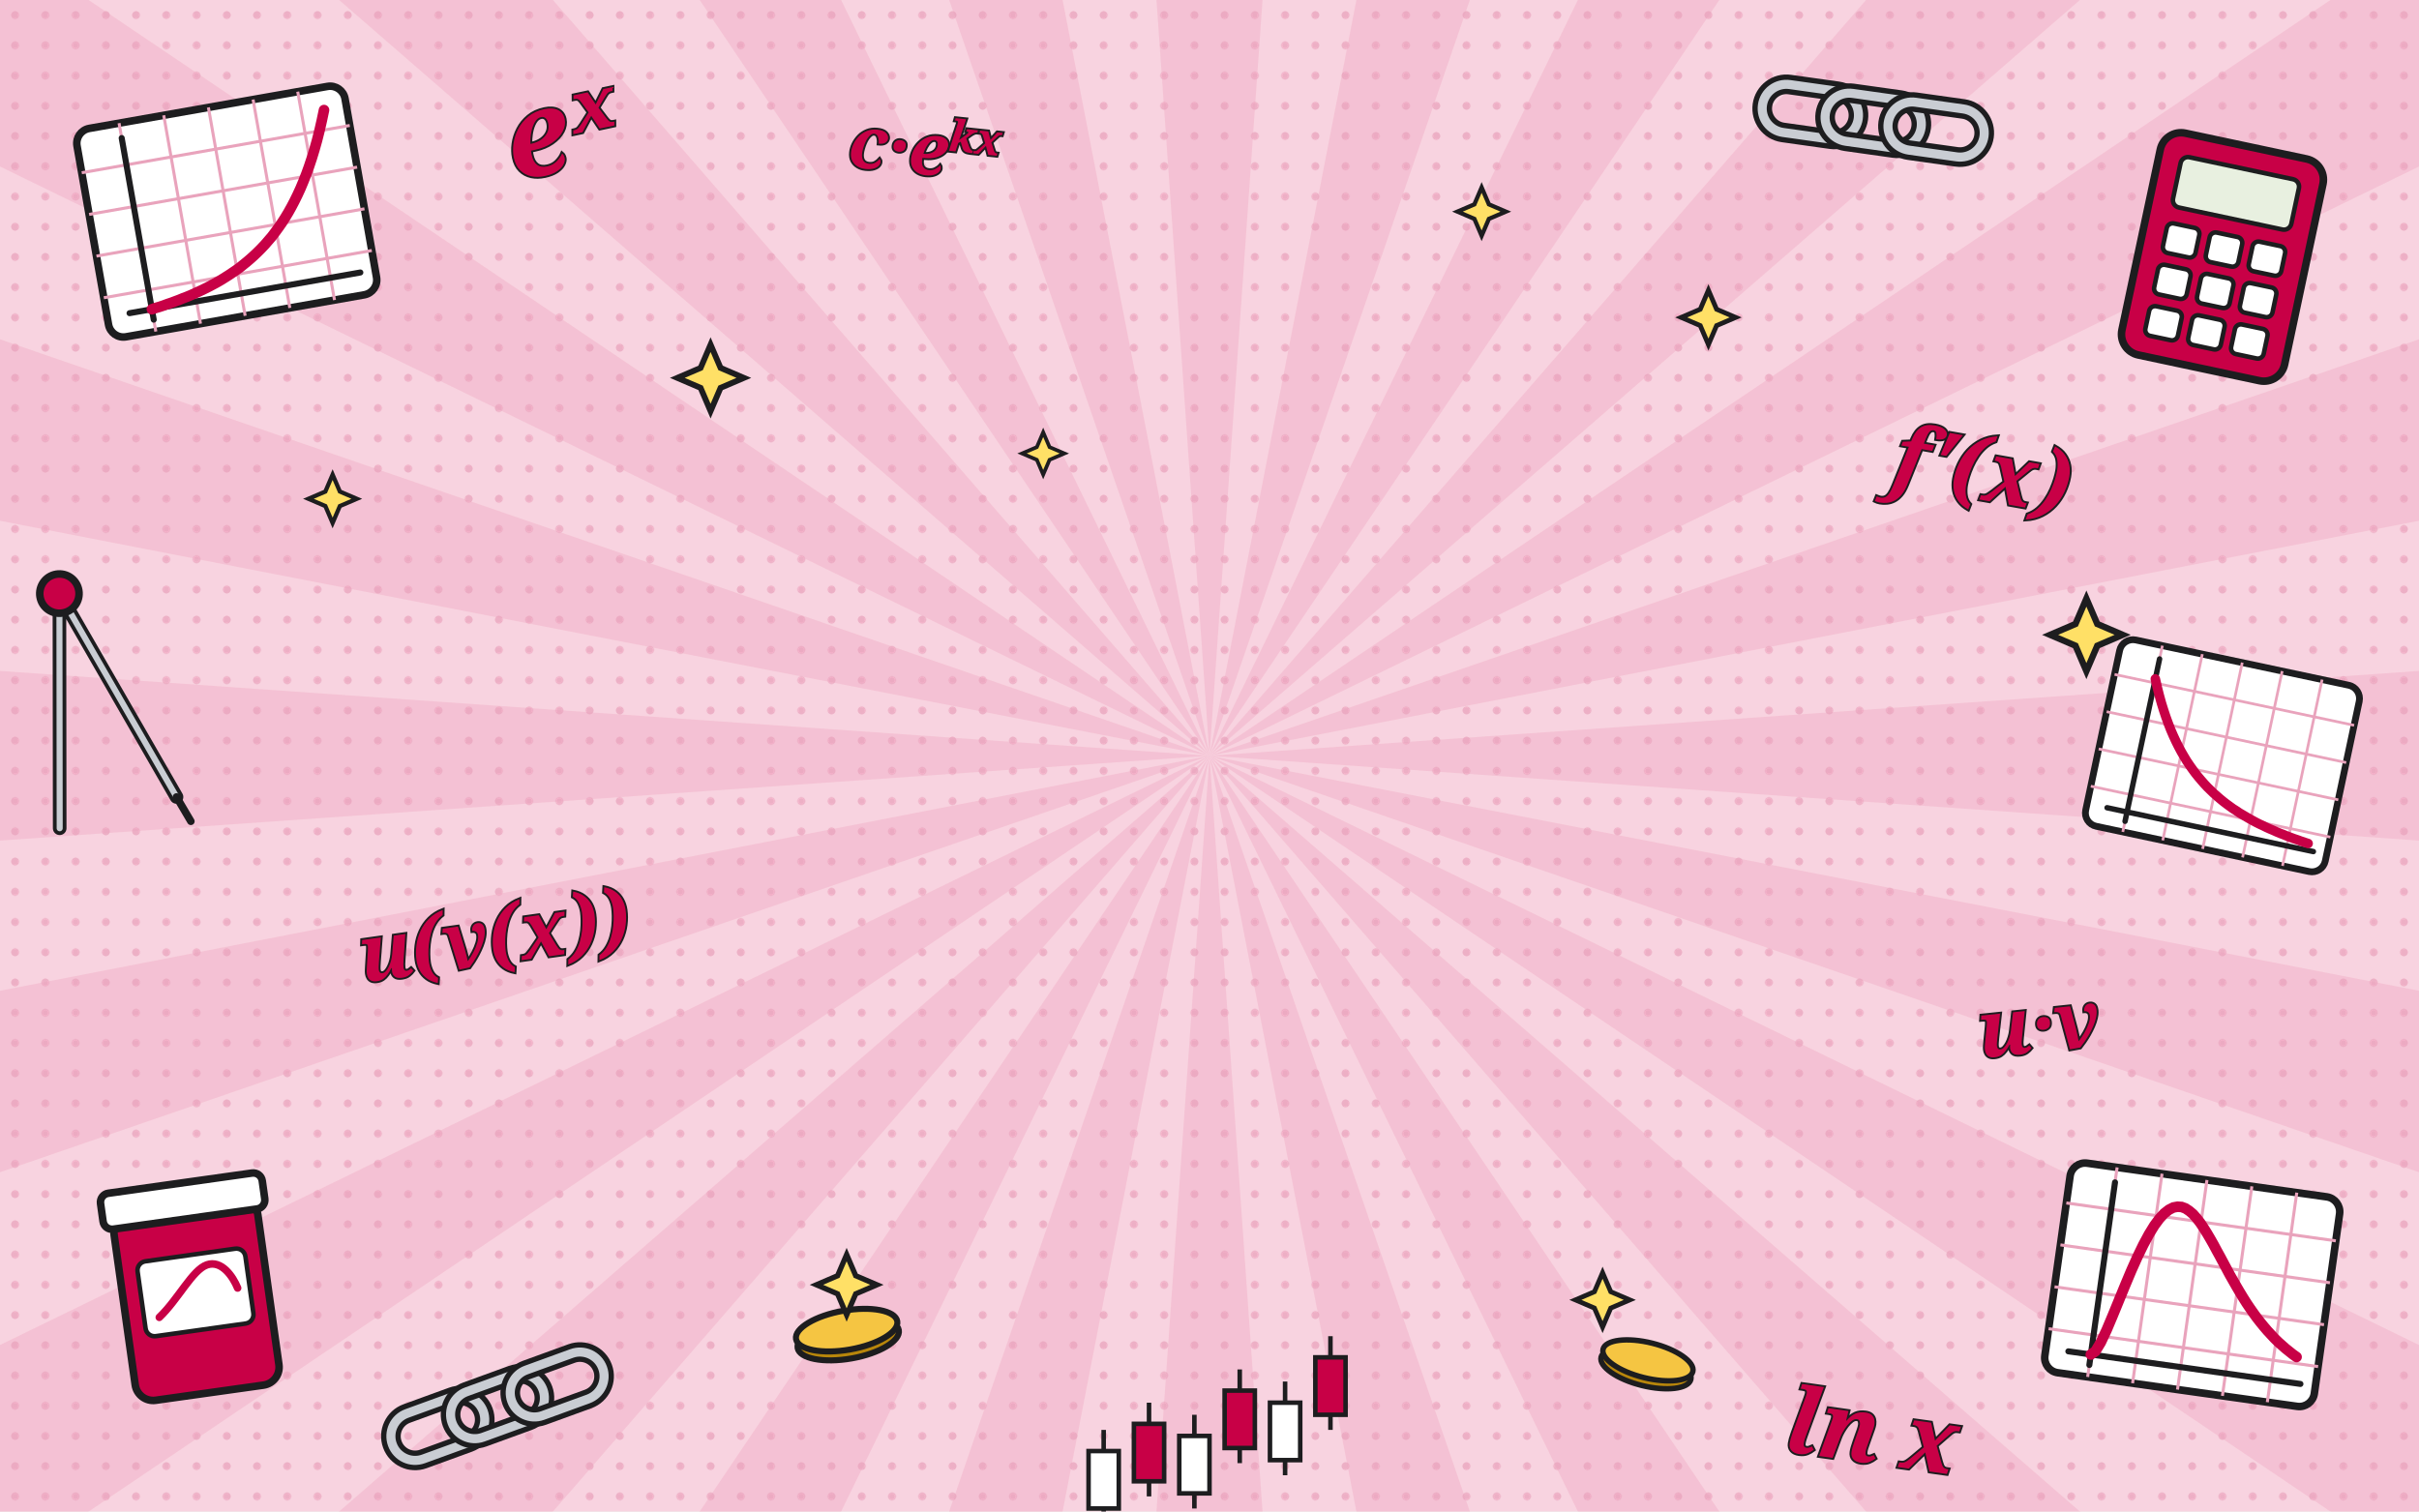
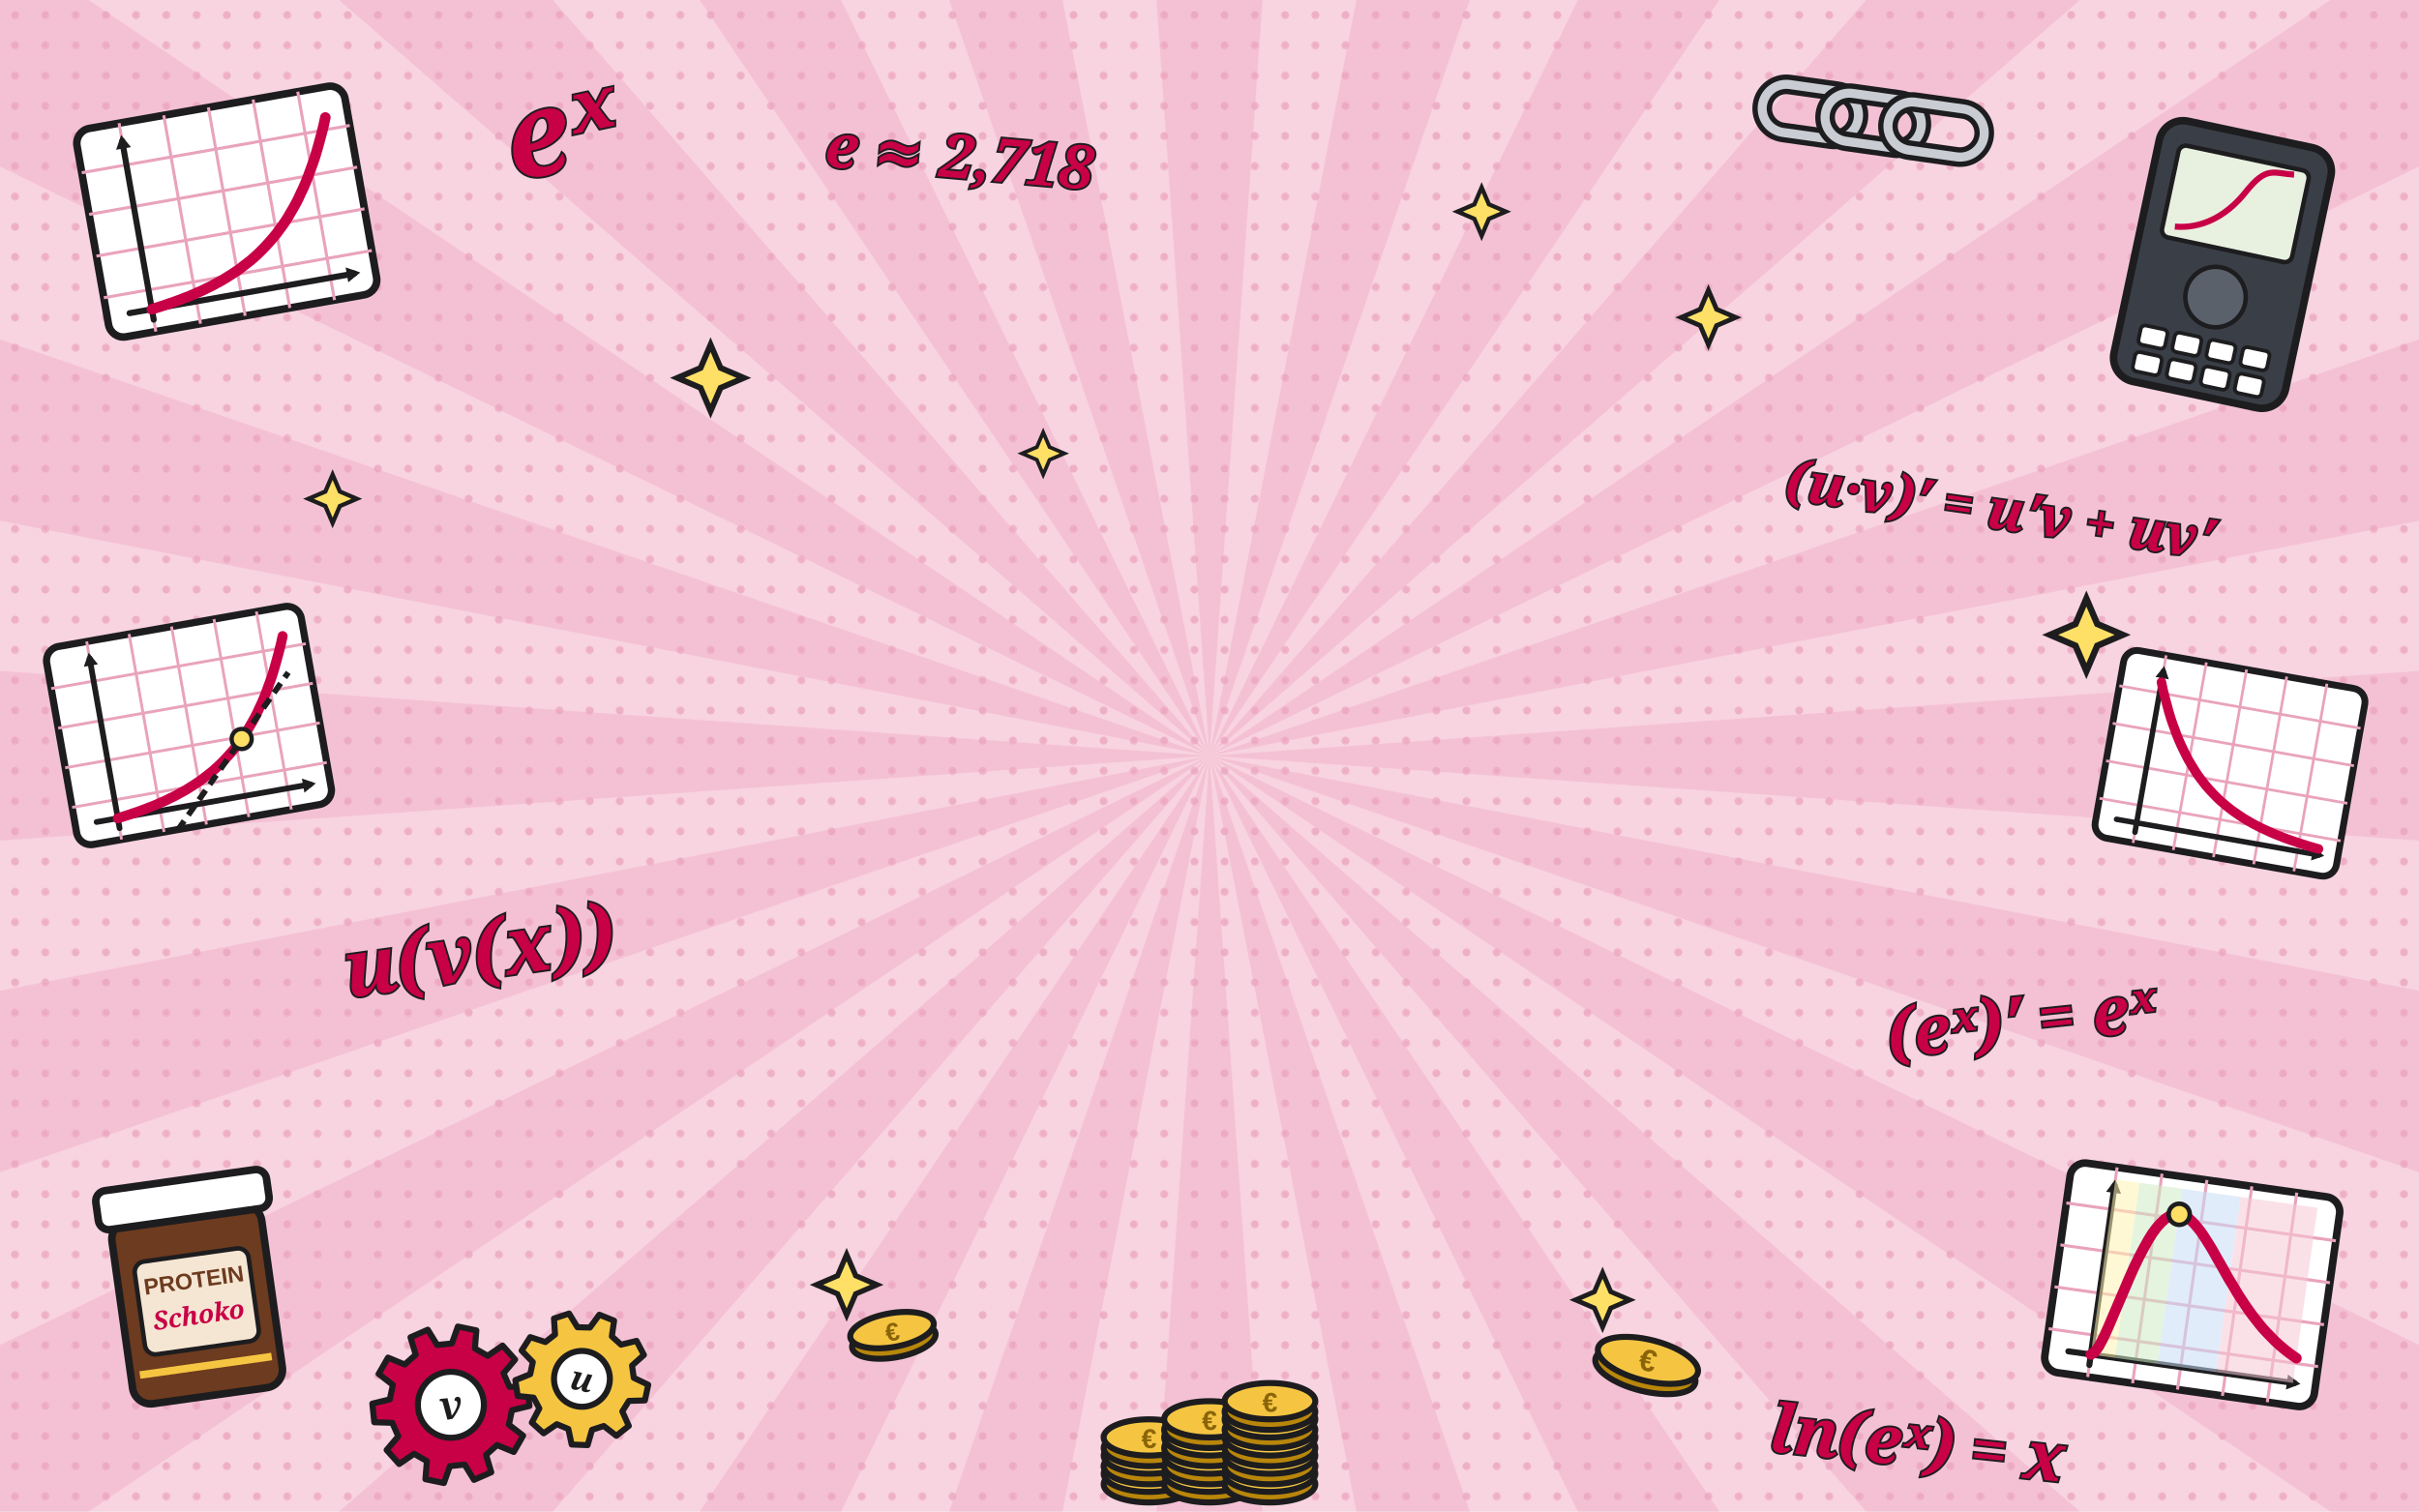
<svg xmlns="http://www.w3.org/2000/svg" viewBox="0 0 1600 1000" preserveAspectRatio="xMidYMid slice">
  <defs>
    <pattern id="d" width="20" height="20" patternUnits="userSpaceOnUse">
      <circle cx="10" cy="10" r="2.6" fill="#E9A3BC" />
    </pattern>
  </defs>
  <rect width="1600" height="1000" fill="#F8D3E0" />
  <path d="M800.0,500.0 L2197,402 L2197,598Z" fill="#F2B6CB" opacity=".6" />
  <path d="M800.0,500.0 L2174,767 L2124,956Z" fill="#F2B6CB" opacity=".6" />
  <path d="M800.0,500.0 L2058,1113 L1961,1283Z" fill="#F2B6CB" opacity=".6" />
  <path d="M800.0,500.0 L1857,1418 L1718,1557Z" fill="#F2B6CB" opacity=".6" />
  <path d="M800.0,500.0 L1583,1661 L1413,1758Z" fill="#F2B6CB" opacity=".6" />
  <path d="M800.0,500.0 L1256,1824 L1067,1874Z" fill="#F2B6CB" opacity=".6" />
  <path d="M800.0,500.0 L898,1897 L702,1897Z" fill="#F2B6CB" opacity=".6" />
  <path d="M800.0,500.0 L533,1874 L344,1824Z" fill="#F2B6CB" opacity=".6" />
  <path d="M800.0,500.0 L187,1758 L17,1661Z" fill="#F2B6CB" opacity=".6" />
  <path d="M800.0,500.0 L-118,1557 L-257,1418Z" fill="#F2B6CB" opacity=".6" />
  <path d="M800.0,500.0 L-361,1283 L-458,1113Z" fill="#F2B6CB" opacity=".6" />
  <path d="M800.0,500.0 L-524,956 L-574,767Z" fill="#F2B6CB" opacity=".6" />
  <path d="M800.0,500.0 L-597,598 L-597,402Z" fill="#F2B6CB" opacity=".6" />
  <path d="M800.0,500.0 L-574,233 L-524,44Z" fill="#F2B6CB" opacity=".6" />
  <path d="M800.0,500.0 L-458,-113 L-361,-283Z" fill="#F2B6CB" opacity=".6" />
  <path d="M800.0,500.0 L-257,-418 L-118,-557Z" fill="#F2B6CB" opacity=".6" />
  <path d="M800.0,500.0 L17,-661 L187,-758Z" fill="#F2B6CB" opacity=".6" />
  <path d="M800.0,500.0 L344,-824 L533,-874Z" fill="#F2B6CB" opacity=".6" />
  <path d="M800.0,500.0 L702,-897 L898,-897Z" fill="#F2B6CB" opacity=".6" />
  <path d="M800.0,500.0 L1067,-874 L1256,-824Z" fill="#F2B6CB" opacity=".6" />
  <path d="M800.0,500.0 L1413,-758 L1583,-661Z" fill="#F2B6CB" opacity=".6" />
  <path d="M800.0,500.0 L1718,-557 L1857,-418Z" fill="#F2B6CB" opacity=".6" />
  <path d="M800.0,500.0 L1961,-283 L2058,-113Z" fill="#F2B6CB" opacity=".6" />
  <path d="M800.0,500.0 L2124,44 L2174,233Z" fill="#F2B6CB" opacity=".6" />
  <rect width="1600" height="1000" fill="url(#d)" opacity=".75" />
  <g transform="translate(150,140) rotate(-10) scale(1)">
    <rect x="-90" y="-70" width="180" height="140" rx="10" fill="#fff" stroke="#1d1d1f" stroke-width="5" stroke-linecap="round" stroke-linejoin="round" />
    <line x1="-60" y1="-70" x2="-60" y2="70" stroke="#E9A3BC" stroke-width="2" />
    <line x1="-30" y1="-70" x2="-30" y2="70" stroke="#E9A3BC" stroke-width="2" />
    <line x1="0" y1="-70" x2="0" y2="70" stroke="#E9A3BC" stroke-width="2" />
    <line x1="30" y1="-70" x2="30" y2="70" stroke="#E9A3BC" stroke-width="2" />
    <line x1="60" y1="-70" x2="60" y2="70" stroke="#E9A3BC" stroke-width="2" />
    <line x1="-90" y1="-42" x2="90" y2="-42" stroke="#E9A3BC" stroke-width="2" />
    <line x1="-90" y1="-14" x2="90" y2="-14" stroke="#E9A3BC" stroke-width="2" />
    <line x1="-90" y1="14" x2="90" y2="14" stroke="#E9A3BC" stroke-width="2" />
    <line x1="-90" y1="42" x2="90" y2="42" stroke="#E9A3BC" stroke-width="2" />
-     <path d="M-75,55 L80,55 M-60,62 L-60,-60" stroke="#1d1d1f" stroke-width="4" stroke-linecap="round" stroke-linejoin="round" />
-     <path d="M-60.0,55.0 L-57.3,54.6 L-54.6,54.3 L-51.9,53.9 L-49.2,53.4 L-46.5,53.0 L-43.8,52.5 L-41.1,52.0 L-38.4,51.4 L-35.7,50.9 L-33.0,50.3 L-30.3,49.6 L-27.6,48.9 L-24.9,48.2 L-22.2,47.4 L-19.5,46.6 L-16.8,45.7 L-14.1,44.8 L-11.4,43.8 L-8.7,42.7 L-6.0,41.6 L-3.3,40.4 L-0.6,39.2 L2.1,37.9 L4.8,36.4 L7.5,34.9 L10.2,33.3 L12.9,31.6 L15.6,29.8 L18.3,27.9 L21.0,25.9 L23.7,23.7 L26.4,21.5 L29.1,19.0 L31.8,16.4 L34.5,13.7 L37.2,10.8 L39.9,7.7 L42.6,4.4 L45.3,0.9 L48.0,-2.8 L50.7,-6.7 L53.4,-10.9 L56.1,-15.3 L58.8,-20.0 L61.5,-25.0 L64.2,-30.3 L66.9,-35.9 L69.6,-41.9 L72.3,-48.3 L75.0,-55.0" fill="none" stroke="#C80046" stroke-width="7" stroke-linecap="round" />
+     <path d="M-75,55 L76,55 M-60,62 L-60,-58" stroke="#1d1d1f" stroke-width="4" stroke-linecap="round" />
+     <path d="M80,55 l-9,-5 v10z M-60,-62 l-5,9 h10z" fill="#1d1d1f" />
+     <path d="M-60.0,55.0 L-57.8,54.7 L-55.5,54.4 L-53.2,54.1 L-51.0,53.8 L-48.8,53.4 L-46.5,53.1 L-44.2,52.7 L-42.0,52.3 L-39.8,51.9 L-37.5,51.4 L-35.2,51.0 L-33.0,50.5 L-30.8,50.0 L-28.5,49.4 L-26.2,48.9 L-24.0,48.3 L-21.8,47.6 L-19.5,47.0 L-17.2,46.3 L-15.0,45.5 L-12.8,44.8 L-10.5,44.0 L-8.2,43.1 L-6.0,42.2 L-3.8,41.3 L-1.5,40.3 L0.8,39.3 L3.0,38.2 L5.2,37.0 L7.5,35.8 L9.8,34.6 L12.0,33.3 L14.2,31.9 L16.5,30.4 L18.8,28.8 L21.0,27.2 L23.2,25.5 L25.5,23.7 L27.8,21.8 L30.0,19.9 L32.2,17.8 L34.5,15.6 L36.8,13.3 L39.0,10.9 L41.2,8.3 L43.5,5.6 L45.8,2.8 L48.0,-0.1 L50.2,-3.3 L52.5,-6.5 L54.8,-10.0 L57.0,-13.6 L59.2,-17.4 L61.5,-21.4 L63.8,-25.6 L66.0,-30.0 L68.2,-34.6 L70.5,-39.5 L72.8,-44.6 L75.0,-50.0" fill="none" stroke="#C80046" stroke-width="7" stroke-linecap="round" />
  </g>
  <g transform="translate(1450,850) rotate(8) scale(1)">
    <rect x="-90" y="-70" width="180" height="140" rx="10" fill="#fff" stroke="#1d1d1f" stroke-width="5" stroke-linecap="round" stroke-linejoin="round" />
    <line x1="-60" y1="-70" x2="-60" y2="70" stroke="#E9A3BC" stroke-width="2" />
    <line x1="-30" y1="-70" x2="-30" y2="70" stroke="#E9A3BC" stroke-width="2" />
    <line x1="0" y1="-70" x2="0" y2="70" stroke="#E9A3BC" stroke-width="2" />
    <line x1="30" y1="-70" x2="30" y2="70" stroke="#E9A3BC" stroke-width="2" />
    <line x1="60" y1="-70" x2="60" y2="70" stroke="#E9A3BC" stroke-width="2" />
    <line x1="-90" y1="-42" x2="90" y2="-42" stroke="#E9A3BC" stroke-width="2" />
    <line x1="-90" y1="-14" x2="90" y2="-14" stroke="#E9A3BC" stroke-width="2" />
    <line x1="-90" y1="14" x2="90" y2="14" stroke="#E9A3BC" stroke-width="2" />
    <line x1="-90" y1="42" x2="90" y2="42" stroke="#E9A3BC" stroke-width="2" />
-     <path d="M-75,55 L80,55 M-60,62 L-60,-60" stroke="#1d1d1f" stroke-width="4" stroke-linecap="round" stroke-linejoin="round" />
-     <path d="M-60.0,55.0 L-57.3,52.5 L-54.6,46.2 L-51.9,37.5 L-49.2,27.3 L-46.5,16.7 L-43.8,6.1 L-41.1,-4.1 L-38.4,-13.4 L-35.7,-21.8 L-33.0,-29.1 L-30.3,-35.3 L-27.6,-40.3 L-24.9,-44.2 L-22.2,-47.0 L-19.5,-48.9 L-16.8,-49.8 L-14.1,-50.0 L-11.4,-49.4 L-8.7,-48.1 L-6.0,-46.4 L-3.3,-44.1 L-0.6,-41.5 L2.1,-38.5 L4.8,-35.3 L7.5,-31.9 L10.2,-28.4 L12.9,-24.7 L15.6,-21.1 L18.3,-17.4 L21.0,-13.7 L23.7,-10.0 L26.4,-6.5 L29.1,-3.0 L31.8,0.4 L34.5,3.7 L37.2,6.9 L39.9,9.9 L42.6,12.8 L45.3,15.6 L48.0,18.2 L50.7,20.7 L53.4,23.1 L56.1,25.3 L58.8,27.5 L61.5,29.5 L64.2,31.3 L66.9,33.1 L69.6,34.7 L72.3,36.3 L75.0,37.7" fill="none" stroke="#C80046" stroke-width="7" stroke-linecap="round" />
-   </g>
-   <g transform="translate(1470,170) rotate(12) scale(1)">
-     <rect x="-55" y="-75" width="110" height="150" rx="14" fill="#C80046" stroke="#1d1d1f" stroke-width="5" stroke-linecap="round" stroke-linejoin="round" />
-     <rect x="-40" y="-60" width="80" height="34" rx="5" fill="#E8F0E0" stroke="#1d1d1f" stroke-width="3" stroke-linecap="round" stroke-linejoin="round" />
-     <rect x="-40" y="-15" width="22" height="20" rx="4" fill="#fff" stroke="#1d1d1f" stroke-width="3" />
-     <rect x="-11" y="-15" width="22" height="20" rx="4" fill="#fff" stroke="#1d1d1f" stroke-width="3" />
-     <rect x="18" y="-15" width="22" height="20" rx="4" fill="#fff" stroke="#1d1d1f" stroke-width="3" />
-     <rect x="-40" y="13" width="22" height="20" rx="4" fill="#fff" stroke="#1d1d1f" stroke-width="3" />
-     <rect x="-11" y="13" width="22" height="20" rx="4" fill="#fff" stroke="#1d1d1f" stroke-width="3" />
-     <rect x="18" y="13" width="22" height="20" rx="4" fill="#fff" stroke="#1d1d1f" stroke-width="3" />
-     <rect x="-40" y="41" width="22" height="20" rx="4" fill="#fff" stroke="#1d1d1f" stroke-width="3" />
-     <rect x="-11" y="41" width="22" height="20" rx="4" fill="#fff" stroke="#1d1d1f" stroke-width="3" />
-     <rect x="18" y="41" width="22" height="20" rx="4" fill="#fff" stroke="#1d1d1f" stroke-width="3" />
+     <path d="M-75,55 L76,55 M-60,62 L-60,-58" stroke="#1d1d1f" stroke-width="4" stroke-linecap="round" />
+     <path d="M80,55 l-9,-5 v10z M-60,-62 l-5,9 h10z" fill="#1d1d1f" />
+     <rect x="-60.0" y="-62" width="16.2" height="117" fill="#FFF3B0" opacity=".55" />
+     <rect x="-43.8" y="-62" width="28.4" height="117" fill="#CDEBC4" opacity=".55" />
+     <rect x="-15.4" y="-62" width="39.1" height="117" fill="#C9DDF5" opacity=".55" />
+     <rect x="23.7" y="-62" width="51.3" height="117" fill="#F6C9D6" opacity=".55" />
+     <path d="M-60.0,55.0 L-57.8,53.3 L-55.5,49.0 L-53.2,42.7 L-51.0,35.2 L-48.8,27.0 L-46.5,18.5 L-44.2,10.1 L-42.0,1.9 L-39.8,-5.8 L-37.5,-13.0 L-35.2,-19.4 L-33.0,-25.1 L-30.8,-30.1 L-28.5,-34.3 L-26.2,-37.7 L-24.0,-40.5 L-21.8,-42.5 L-19.5,-43.9 L-17.2,-44.7 L-15.0,-45.0 L-12.8,-44.8 L-10.5,-44.1 L-8.2,-43.0 L-6.0,-41.5 L-3.8,-39.8 L-1.5,-37.7 L0.8,-35.5 L3.0,-33.1 L5.2,-30.5 L7.5,-27.8 L9.8,-25.0 L12.0,-22.1 L14.2,-19.2 L16.5,-16.3 L18.8,-13.3 L21.0,-10.4 L23.2,-7.5 L25.5,-4.7 L27.8,-1.9 L30.0,0.9 L32.2,3.5 L34.5,6.1 L36.8,8.7 L39.0,11.1 L41.2,13.4 L43.5,15.7 L45.8,17.9 L48.0,20.0 L50.2,22.0 L52.5,23.9 L54.8,25.7 L57.0,27.4 L59.2,29.1 L61.5,30.7 L63.8,32.2 L66.0,33.6 L68.2,34.9 L70.5,36.2 L72.8,37.4 L75.0,38.5" fill="none" stroke="#C80046" stroke-width="7" stroke-linecap="round" />
+     <circle cx="-15.0" cy="-45.0" r="7" fill="#FFE066" stroke="#1d1d1f" stroke-width="3" />
+   </g>
+   <g transform="translate(1470,175) rotate(12) scale(1)">
+     <rect x="-58" y="-88" width="116" height="176" rx="16" fill="#3A3F47" stroke="#1d1d1f" stroke-width="5" stroke-linecap="round" stroke-linejoin="round" />
+     <rect x="-44" y="-72" width="88" height="62" rx="5" fill="#E8F0E0" stroke="#1d1d1f" stroke-width="3" />
+     <path d="M-36,-18 C-20,-20 -5,-30 5,-50 S20,-66 34,-68" fill="none" stroke="#C80046" stroke-width="4" />
+     <circle cx="0" cy="22" r="20" fill="#5B616B" stroke="#1d1d1f" stroke-width="3" />
+     <rect x="-44" y="50" width="18" height="13" rx="3" fill="#fff" stroke="#1d1d1f" stroke-width="2.5" />
+     <rect x="-21" y="50" width="18" height="13" rx="3" fill="#fff" stroke="#1d1d1f" stroke-width="2.5" />
+     <rect x="2" y="50" width="18" height="13" rx="3" fill="#fff" stroke="#1d1d1f" stroke-width="2.5" />
+     <rect x="25" y="50" width="18" height="13" rx="3" fill="#fff" stroke="#1d1d1f" stroke-width="2.5" />
+     <rect x="-44" y="68" width="18" height="13" rx="3" fill="#fff" stroke="#1d1d1f" stroke-width="2.5" />
+     <rect x="-21" y="68" width="18" height="13" rx="3" fill="#fff" stroke="#1d1d1f" stroke-width="2.5" />
+     <rect x="2" y="68" width="18" height="13" rx="3" fill="#fff" stroke="#1d1d1f" stroke-width="2.5" />
+     <rect x="25" y="68" width="18" height="13" rx="3" fill="#fff" stroke="#1d1d1f" stroke-width="2.5" />
  </g>
  <g transform="translate(130,860) rotate(-8) scale(1)">
-     <rect x="-48" y="-62" width="96" height="124" rx="12" fill="#C80046" stroke="#1d1d1f" stroke-width="5" stroke-linecap="round" stroke-linejoin="round" />
-     <rect x="-54" y="-78" width="108" height="24" rx="6" fill="#fff" stroke="#1d1d1f" stroke-width="5" stroke-linecap="round" stroke-linejoin="round" />
-     <rect x="-36" y="-30" width="72" height="50" rx="6" fill="#fff" stroke="#1d1d1f" stroke-width="3" stroke-linecap="round" stroke-linejoin="round" />
-     <path d="M-26,8 C-12,-2 0,-20 10,-22 S26,-12 28,-4" fill="none" stroke="#C80046" stroke-width="5" stroke-linecap="round" />
-   </g>
-   <g transform="translate(330,930) rotate(-20) scale(1)">
-     <rect x="-75" y="-16" width="64" height="32" rx="16" fill="none" stroke="#1d1d1f" stroke-width="13" />
-     <rect x="-75" y="-16" width="64" height="32" rx="16" fill="none" stroke="#C9CDD3" stroke-width="6" />
-     <rect x="-33" y="-16" width="64" height="32" rx="16" fill="none" stroke="#1d1d1f" stroke-width="13" />
-     <rect x="-33" y="-16" width="64" height="32" rx="16" fill="none" stroke="#C9CDD3" stroke-width="6" />
-     <rect x="9" y="-16" width="64" height="32" rx="16" fill="none" stroke="#1d1d1f" stroke-width="13" />
-     <rect x="9" y="-16" width="64" height="32" rx="16" fill="none" stroke="#C9CDD3" stroke-width="6" />
+     <rect x="-50" y="-58" width="100" height="122" rx="12" fill="#6D3B1F" stroke="#1d1d1f" stroke-width="5" stroke-linecap="round" stroke-linejoin="round" />
+     <rect x="-57" y="-80" width="114" height="26" rx="7" fill="#fff" stroke="#1d1d1f" stroke-width="5" stroke-linecap="round" stroke-linejoin="round" />
+     <rect x="-38" y="-30" width="76" height="62" rx="7" fill="#F5E6D3" stroke="#1d1d1f" stroke-width="3" />
+     <text y="-8" text-anchor="middle" font-family="Arial Black,Arial" font-weight="900" font-size="15" fill="#6D3B1F">PROTEIN</text>
+     <text y="16" text-anchor="middle" font-family="Georgia" font-style="italic" font-weight="bold" font-size="17" fill="#C80046">Schoko</text>
+     <path d="M-44,44 h88" stroke="#F5C542" stroke-width="5" />
+   </g>
+   <g transform="translate(340,925) rotate(-6) scale(1)">
+     <g transform="translate(-42,0)">
+       <polygon points="51.6,-6.2 51.6,6.2 39.8,7.8 36.8,17.1 45.4,25.3 38.1,35.4 27.6,29.7 19.7,35.4 21.9,47.2 10.0,51.0 4.9,40.3 -4.9,40.3 -10.0,51.0 -21.9,47.2 -19.7,35.4 -27.6,29.7 -38.1,35.4 -45.4,25.3 -36.8,17.1 -39.8,7.8 -51.6,6.2 -51.6,-6.2 -39.8,-7.8 -36.8,-17.1 -45.4,-25.3 -38.1,-35.4 -27.6,-29.7 -19.7,-35.4 -21.9,-47.2 -10.0,-51.0 -4.9,-40.3 4.9,-40.3 10.0,-51.0 21.9,-47.2 19.7,-35.4 27.6,-29.7 38.1,-35.4 45.4,-25.3 36.8,-17.1 39.8,-7.8" fill="#C80046" stroke="#1d1d1f" stroke-width="4" stroke-linecap="round" stroke-linejoin="round" />
+       <circle r="21.84" fill="#fff" stroke="#1d1d1f" stroke-width="4" />
+       <text y="9.36" text-anchor="middle" font-family="Georgia" font-style="italic" font-weight="bold" font-size="26.0" fill="#1d1d1f">v</text>
+     </g>
+     <g transform="translate(46,-8) rotate(18)">
+       <polygon points="43.7,-5.3 43.7,5.3 33.4,7.8 30.6,15.5 36.8,24.0 30.1,32.1 20.6,27.5 13.5,31.6 12.8,42.1 2.4,43.9 -1.9,34.3 -10.0,32.8 -17.3,40.5 -26.4,35.2 -23.5,25.0 -28.7,18.8 -39.2,19.9 -42.9,10.0 -34.1,4.1 -34.1,-4.1 -42.9,-10.0 -39.2,-19.9 -28.7,-18.8 -23.5,-25.0 -26.4,-35.2 -17.3,-40.5 -10.0,-32.8 -1.9,-34.3 2.4,-43.9 12.8,-42.1 13.5,-31.6 20.6,-27.5 30.1,-32.1 36.8,-24.0 30.6,-15.5 33.4,-7.8" fill="#F5C542" stroke="#1d1d1f" stroke-width="4" stroke-linecap="round" stroke-linejoin="round" />
+       <circle r="18.48" fill="#fff" stroke="#1d1d1f" stroke-width="4" />
+       <text y="7.92" text-anchor="middle" font-family="Georgia" font-style="italic" font-weight="bold" font-size="22.0" fill="#1d1d1f">u</text>
+     </g>
  </g>
  <g transform="translate(1240,80) rotate(8) scale(1)">
    <rect x="-75" y="-16" width="64" height="32" rx="16" fill="none" stroke="#1d1d1f" stroke-width="13" />
    <rect x="-75" y="-16" width="64" height="32" rx="16" fill="none" stroke="#C9CDD3" stroke-width="6" />
    <rect x="-33" y="-16" width="64" height="32" rx="16" fill="none" stroke="#1d1d1f" stroke-width="13" />
    <rect x="-33" y="-16" width="64" height="32" rx="16" fill="none" stroke="#C9CDD3" stroke-width="6" />
    <rect x="9" y="-16" width="64" height="32" rx="16" fill="none" stroke="#1d1d1f" stroke-width="13" />
    <rect x="9" y="-16" width="64" height="32" rx="16" fill="none" stroke="#C9CDD3" stroke-width="6" />
  </g>
-   <g transform="translate(800,960) rotate(0) scale(1)">
-     <line x1="-70" y1="-14" x2="-70" y2="48" stroke="#1d1d1f" stroke-width="3" />
-     <rect x="-80" y="0" width="20" height="38" fill="#fff" stroke="#1d1d1f" stroke-width="3" />
-     <line x1="-40" y1="-32" x2="-40" y2="30" stroke="#1d1d1f" stroke-width="3" />
-     <rect x="-50" y="-18" width="20" height="38" fill="#C80046" stroke="#1d1d1f" stroke-width="3" />
-     <line x1="-10" y1="-24" x2="-10" y2="38" stroke="#1d1d1f" stroke-width="3" />
-     <rect x="-20" y="-10" width="20" height="38" fill="#fff" stroke="#1d1d1f" stroke-width="3" />
-     <line x1="20" y1="-54" x2="20" y2="8" stroke="#1d1d1f" stroke-width="3" />
-     <rect x="10" y="-40" width="20" height="38" fill="#C80046" stroke="#1d1d1f" stroke-width="3" />
-     <line x1="50" y1="-46" x2="50" y2="16" stroke="#1d1d1f" stroke-width="3" />
-     <rect x="40" y="-32" width="20" height="38" fill="#fff" stroke="#1d1d1f" stroke-width="3" />
-     <line x1="80" y1="-76" x2="80" y2="-14" stroke="#1d1d1f" stroke-width="3" />
-     <rect x="70" y="-62" width="20" height="38" fill="#C80046" stroke="#1d1d1f" stroke-width="3" />
-   </g>
-   <g transform="translate(60,470) rotate(-15) scale(1)">
-     <path d="M0,-80 L-40,70 M0,-80 L40,70" stroke="#1d1d1f" stroke-width="9" stroke-linecap="round" stroke-linejoin="round" />
-     <path d="M0,-80 L-40,70 M0,-80 L40,70" stroke="#C9CDD3" stroke-width="4" stroke-linecap="round" />
-     <circle cy="-80" r="13" fill="#C80046" stroke="#1d1d1f" stroke-width="5" stroke-linecap="round" stroke-linejoin="round" />
-     <path d="M40,70 L45,88" stroke="#1d1d1f" stroke-width="5" stroke-linecap="round" stroke-linejoin="round" />
-   </g>
-   <g transform="translate(1470,500) rotate(12) scale(0.9)">
-     <rect x="-90" y="-70" width="180" height="140" rx="10" fill="#fff" stroke="#1d1d1f" stroke-width="5" stroke-linecap="round" stroke-linejoin="round" />
-     <line x1="-60" y1="-70" x2="-60" y2="70" stroke="#E9A3BC" stroke-width="2" />
-     <line x1="-30" y1="-70" x2="-30" y2="70" stroke="#E9A3BC" stroke-width="2" />
-     <line x1="0" y1="-70" x2="0" y2="70" stroke="#E9A3BC" stroke-width="2" />
-     <line x1="30" y1="-70" x2="30" y2="70" stroke="#E9A3BC" stroke-width="2" />
-     <line x1="60" y1="-70" x2="60" y2="70" stroke="#E9A3BC" stroke-width="2" />
-     <line x1="-90" y1="-42" x2="90" y2="-42" stroke="#E9A3BC" stroke-width="2" />
-     <line x1="-90" y1="-14" x2="90" y2="-14" stroke="#E9A3BC" stroke-width="2" />
-     <line x1="-90" y1="14" x2="90" y2="14" stroke="#E9A3BC" stroke-width="2" />
-     <line x1="-90" y1="42" x2="90" y2="42" stroke="#E9A3BC" stroke-width="2" />
-     <path d="M-75,55 L80,55 M-60,62 L-60,-60" stroke="#1d1d1f" stroke-width="4" stroke-linecap="round" stroke-linejoin="round" />
-     <path d="M-60.0,-45.0 L-57.3,-39.2 L-54.6,-33.7 L-51.9,-28.5 L-49.2,-23.7 L-46.5,-19.1 L-43.8,-14.8 L-41.1,-10.7 L-38.4,-6.9 L-35.7,-3.3 L-33.0,0.1 L-30.3,3.3 L-27.6,6.3 L-24.9,9.2 L-22.2,11.8 L-19.5,14.3 L-16.8,16.7 L-14.1,18.9 L-11.4,21.0 L-8.7,23.0 L-6.0,24.9 L-3.3,26.6 L-0.6,28.3 L2.1,29.8 L4.8,31.3 L7.5,32.7 L10.2,34.0 L12.9,35.2 L15.6,36.4 L18.3,37.4 L21.0,38.5 L23.7,39.4 L26.4,40.3 L29.1,41.2 L31.8,42.0 L34.5,42.8 L37.2,43.5 L39.9,44.1 L42.6,44.8 L45.3,45.4 L48.0,45.9 L50.7,46.5 L53.4,47.0 L56.1,47.4 L58.8,47.9 L61.5,48.3 L64.2,48.7 L66.9,49.0 L69.6,49.4 L72.3,49.7 L75.0,50.0" fill="none" stroke="#C80046" stroke-width="7" stroke-linecap="round" />
-   </g>
-   <g transform="translate(560,880) rotate(-10) scale(1)">
-     <ellipse rx="34" ry="13" cy="6" fill="#B8860B" stroke="#1d1d1f" stroke-width="4" stroke-linecap="round" stroke-linejoin="round" />
-     <ellipse rx="34" ry="13" fill="#F5C542" stroke="#1d1d1f" stroke-width="4" stroke-linecap="round" stroke-linejoin="round" />
-   </g>
-   <g transform="translate(1090,900) rotate(14) scale(0.9)">
-     <ellipse rx="34" ry="13" cy="6" fill="#B8860B" stroke="#1d1d1f" stroke-width="4" stroke-linecap="round" stroke-linejoin="round" />
-     <ellipse rx="34" ry="13" fill="#F5C542" stroke="#1d1d1f" stroke-width="4" stroke-linecap="round" stroke-linejoin="round" />
+   <g transform="translate(800,955) rotate(0) scale(1)">
+     <g transform="translate(-40,20)">
+       <ellipse rx="30" ry="12.0" cy="7" fill="#B8860B" stroke="#1d1d1f" stroke-width="4" stroke-linecap="round" stroke-linejoin="round" />
+       <ellipse rx="30" ry="12.0" fill="#F5C542" stroke="#1d1d1f" stroke-width="4" stroke-linecap="round" stroke-linejoin="round" />
+       <text y="7" text-anchor="middle" font-family="Arial" font-weight="bold" font-size="18.0" fill="#8a6408">€</text>
+     </g>
+     <g transform="translate(-40,8)">
+       <ellipse rx="30" ry="12.0" cy="7" fill="#B8860B" stroke="#1d1d1f" stroke-width="4" stroke-linecap="round" stroke-linejoin="round" />
+       <ellipse rx="30" ry="12.0" fill="#F5C542" stroke="#1d1d1f" stroke-width="4" stroke-linecap="round" stroke-linejoin="round" />
+       <text y="7" text-anchor="middle" font-family="Arial" font-weight="bold" font-size="18.0" fill="#8a6408">€</text>
+     </g>
+     <g transform="translate(-40,-4)">
+       <ellipse rx="30" ry="12.0" cy="7" fill="#B8860B" stroke="#1d1d1f" stroke-width="4" stroke-linecap="round" stroke-linejoin="round" />
+       <ellipse rx="30" ry="12.0" fill="#F5C542" stroke="#1d1d1f" stroke-width="4" stroke-linecap="round" stroke-linejoin="round" />
+       <text y="7" text-anchor="middle" font-family="Arial" font-weight="bold" font-size="18.0" fill="#8a6408">€</text>
+     </g>
+     <g transform="translate(0,20)">
+       <ellipse rx="30" ry="12.0" cy="7" fill="#B8860B" stroke="#1d1d1f" stroke-width="4" stroke-linecap="round" stroke-linejoin="round" />
+       <ellipse rx="30" ry="12.0" fill="#F5C542" stroke="#1d1d1f" stroke-width="4" stroke-linecap="round" stroke-linejoin="round" />
+       <text y="7" text-anchor="middle" font-family="Arial" font-weight="bold" font-size="18.0" fill="#8a6408">€</text>
+     </g>
+     <g transform="translate(0,8)">
+       <ellipse rx="30" ry="12.0" cy="7" fill="#B8860B" stroke="#1d1d1f" stroke-width="4" stroke-linecap="round" stroke-linejoin="round" />
+       <ellipse rx="30" ry="12.0" fill="#F5C542" stroke="#1d1d1f" stroke-width="4" stroke-linecap="round" stroke-linejoin="round" />
+       <text y="7" text-anchor="middle" font-family="Arial" font-weight="bold" font-size="18.0" fill="#8a6408">€</text>
+     </g>
+     <g transform="translate(0,-4)">
+       <ellipse rx="30" ry="12.0" cy="7" fill="#B8860B" stroke="#1d1d1f" stroke-width="4" stroke-linecap="round" stroke-linejoin="round" />
+       <ellipse rx="30" ry="12.0" fill="#F5C542" stroke="#1d1d1f" stroke-width="4" stroke-linecap="round" stroke-linejoin="round" />
+       <text y="7" text-anchor="middle" font-family="Arial" font-weight="bold" font-size="18.0" fill="#8a6408">€</text>
+     </g>
+     <g transform="translate(0,-16)">
+       <ellipse rx="30" ry="12.0" cy="7" fill="#B8860B" stroke="#1d1d1f" stroke-width="4" stroke-linecap="round" stroke-linejoin="round" />
+       <ellipse rx="30" ry="12.0" fill="#F5C542" stroke="#1d1d1f" stroke-width="4" stroke-linecap="round" stroke-linejoin="round" />
+       <text y="7" text-anchor="middle" font-family="Arial" font-weight="bold" font-size="18.0" fill="#8a6408">€</text>
+     </g>
+     <g transform="translate(40,20)">
+       <ellipse rx="30" ry="12.0" cy="7" fill="#B8860B" stroke="#1d1d1f" stroke-width="4" stroke-linecap="round" stroke-linejoin="round" />
+       <ellipse rx="30" ry="12.0" fill="#F5C542" stroke="#1d1d1f" stroke-width="4" stroke-linecap="round" stroke-linejoin="round" />
+       <text y="7" text-anchor="middle" font-family="Arial" font-weight="bold" font-size="18.0" fill="#8a6408">€</text>
+     </g>
+     <g transform="translate(40,8)">
+       <ellipse rx="30" ry="12.0" cy="7" fill="#B8860B" stroke="#1d1d1f" stroke-width="4" stroke-linecap="round" stroke-linejoin="round" />
+       <ellipse rx="30" ry="12.0" fill="#F5C542" stroke="#1d1d1f" stroke-width="4" stroke-linecap="round" stroke-linejoin="round" />
+       <text y="7" text-anchor="middle" font-family="Arial" font-weight="bold" font-size="18.0" fill="#8a6408">€</text>
+     </g>
+     <g transform="translate(40,-4)">
+       <ellipse rx="30" ry="12.0" cy="7" fill="#B8860B" stroke="#1d1d1f" stroke-width="4" stroke-linecap="round" stroke-linejoin="round" />
+       <ellipse rx="30" ry="12.0" fill="#F5C542" stroke="#1d1d1f" stroke-width="4" stroke-linecap="round" stroke-linejoin="round" />
+       <text y="7" text-anchor="middle" font-family="Arial" font-weight="bold" font-size="18.0" fill="#8a6408">€</text>
+     </g>
+     <g transform="translate(40,-16)">
+       <ellipse rx="30" ry="12.0" cy="7" fill="#B8860B" stroke="#1d1d1f" stroke-width="4" stroke-linecap="round" stroke-linejoin="round" />
+       <ellipse rx="30" ry="12.0" fill="#F5C542" stroke="#1d1d1f" stroke-width="4" stroke-linecap="round" stroke-linejoin="round" />
+       <text y="7" text-anchor="middle" font-family="Arial" font-weight="bold" font-size="18.0" fill="#8a6408">€</text>
+     </g>
+     <g transform="translate(40,-28)">
+       <ellipse rx="30" ry="12.0" cy="7" fill="#B8860B" stroke="#1d1d1f" stroke-width="4" stroke-linecap="round" stroke-linejoin="round" />
+       <ellipse rx="30" ry="12.0" fill="#F5C542" stroke="#1d1d1f" stroke-width="4" stroke-linecap="round" stroke-linejoin="round" />
+       <text y="7" text-anchor="middle" font-family="Arial" font-weight="bold" font-size="18.0" fill="#8a6408">€</text>
+     </g>
+   </g>
+   <g transform="translate(125,480) rotate(-10) scale(0.95)">
+     <rect x="-90" y="-70" width="180" height="140" rx="10" fill="#fff" stroke="#1d1d1f" stroke-width="5" stroke-linecap="round" stroke-linejoin="round" />
+     <line x1="-60" y1="-70" x2="-60" y2="70" stroke="#E9A3BC" stroke-width="2" />
+     <line x1="-30" y1="-70" x2="-30" y2="70" stroke="#E9A3BC" stroke-width="2" />
+     <line x1="0" y1="-70" x2="0" y2="70" stroke="#E9A3BC" stroke-width="2" />
+     <line x1="30" y1="-70" x2="30" y2="70" stroke="#E9A3BC" stroke-width="2" />
+     <line x1="60" y1="-70" x2="60" y2="70" stroke="#E9A3BC" stroke-width="2" />
+     <line x1="-90" y1="-42" x2="90" y2="-42" stroke="#E9A3BC" stroke-width="2" />
+     <line x1="-90" y1="-14" x2="90" y2="-14" stroke="#E9A3BC" stroke-width="2" />
+     <line x1="-90" y1="14" x2="90" y2="14" stroke="#E9A3BC" stroke-width="2" />
+     <line x1="-90" y1="42" x2="90" y2="42" stroke="#E9A3BC" stroke-width="2" />
+     <path d="M-75,55 L76,55 M-60,62 L-60,-58" stroke="#1d1d1f" stroke-width="4" stroke-linecap="round" />
+     <path d="M80,55 l-9,-5 v10z M-60,-62 l-5,9 h10z" fill="#1d1d1f" />
+     <path d="M-60.0,55.0 L-57.8,54.7 L-55.5,54.4 L-53.2,54.1 L-51.0,53.8 L-48.8,53.4 L-46.5,53.1 L-44.2,52.7 L-42.0,52.3 L-39.8,51.9 L-37.5,51.4 L-35.2,51.0 L-33.0,50.5 L-30.8,50.0 L-28.5,49.4 L-26.2,48.9 L-24.0,48.3 L-21.8,47.6 L-19.5,47.0 L-17.2,46.3 L-15.0,45.5 L-12.8,44.8 L-10.5,44.0 L-8.2,43.1 L-6.0,42.2 L-3.8,41.3 L-1.5,40.3 L0.8,39.3 L3.0,38.2 L5.2,37.0 L7.5,35.8 L9.8,34.6 L12.0,33.3 L14.2,31.9 L16.5,30.4 L18.8,28.8 L21.0,27.2 L23.2,25.5 L25.5,23.7 L27.8,21.8 L30.0,19.9 L32.2,17.8 L34.5,15.6 L36.8,13.3 L39.0,10.9 L41.2,8.3 L43.5,5.6 L45.8,2.8 L48.0,-0.1 L50.2,-3.3 L52.5,-6.5 L54.8,-10.0 L57.0,-13.6 L59.2,-17.4 L61.5,-21.4 L63.8,-25.6 L66.0,-30.0 L68.2,-34.6 L70.5,-39.5 L72.8,-44.6 L75.0,-50.0" fill="none" stroke="#C80046" stroke-width="7" stroke-linecap="round" />
+     <line x1="-20.5" y1="70.5" x2="74.5" y2="-24.4" stroke="#1d1d1f" stroke-width="4" stroke-dasharray="8 5" />
+     <circle cx="34.5" cy="15.6" r="7" fill="#FFE066" stroke="#1d1d1f" stroke-width="3" />
+   </g>
+   <g transform="translate(1475,505) rotate(10) scale(0.9)">
+     <rect x="-90" y="-70" width="180" height="140" rx="10" fill="#fff" stroke="#1d1d1f" stroke-width="5" stroke-linecap="round" stroke-linejoin="round" />
+     <line x1="-60" y1="-70" x2="-60" y2="70" stroke="#E9A3BC" stroke-width="2" />
+     <line x1="-30" y1="-70" x2="-30" y2="70" stroke="#E9A3BC" stroke-width="2" />
+     <line x1="0" y1="-70" x2="0" y2="70" stroke="#E9A3BC" stroke-width="2" />
+     <line x1="30" y1="-70" x2="30" y2="70" stroke="#E9A3BC" stroke-width="2" />
+     <line x1="60" y1="-70" x2="60" y2="70" stroke="#E9A3BC" stroke-width="2" />
+     <line x1="-90" y1="-42" x2="90" y2="-42" stroke="#E9A3BC" stroke-width="2" />
+     <line x1="-90" y1="-14" x2="90" y2="-14" stroke="#E9A3BC" stroke-width="2" />
+     <line x1="-90" y1="14" x2="90" y2="14" stroke="#E9A3BC" stroke-width="2" />
+     <line x1="-90" y1="42" x2="90" y2="42" stroke="#E9A3BC" stroke-width="2" />
+     <path d="M-75,55 L76,55 M-60,62 L-60,-58" stroke="#1d1d1f" stroke-width="4" stroke-linecap="round" />
+     <path d="M80,55 l-9,-5 v10z M-60,-62 l-5,9 h10z" fill="#1d1d1f" />
+     <path d="M-60.0,-50.0 L-57.8,-44.5 L-55.5,-39.4 L-53.2,-34.5 L-51.0,-29.8 L-48.8,-25.4 L-46.5,-21.2 L-44.2,-17.3 L-42.0,-13.5 L-39.8,-10.0 L-37.5,-6.6 L-35.2,-3.4 L-33.0,-0.4 L-30.8,2.5 L-28.5,5.2 L-26.2,7.8 L-24.0,10.3 L-21.8,12.6 L-19.5,14.8 L-17.2,16.9 L-15.0,18.9 L-12.8,20.7 L-10.5,22.5 L-8.2,24.2 L-6.0,25.8 L-3.8,27.3 L-1.5,28.8 L0.8,30.1 L3.0,31.4 L5.2,32.6 L7.5,33.8 L9.8,34.9 L12.0,35.9 L14.2,36.9 L16.5,37.9 L18.8,38.8 L21.0,39.6 L23.2,40.4 L25.5,41.2 L27.8,41.9 L30.0,42.6 L32.2,43.2 L34.5,43.8 L36.8,44.4 L39.0,45.0 L41.2,45.5 L43.5,46.0 L45.8,46.4 L48.0,46.9 L50.2,47.3 L52.5,47.7 L54.8,48.1 L57.0,48.4 L59.2,48.8 L61.5,49.1 L63.8,49.4 L66.0,49.7 L68.2,50.0 L70.5,50.2 L72.8,50.5 L75.0,50.7" fill="none" stroke="#C80046" stroke-width="7" stroke-linecap="round" />
+   </g>
+   <g transform="translate(1090,900) rotate(14) scale(1)">
+     <ellipse rx="34" ry="13.6" cy="7" fill="#B8860B" stroke="#1d1d1f" stroke-width="4" stroke-linecap="round" stroke-linejoin="round" />
+     <ellipse rx="34" ry="13.6" fill="#F5C542" stroke="#1d1d1f" stroke-width="4" stroke-linecap="round" stroke-linejoin="round" />
+     <text y="7" text-anchor="middle" font-family="Arial" font-weight="bold" font-size="20.4" fill="#8a6408">€</text>
+   </g>
+   <g transform="translate(590,880) rotate(-10) scale(1)">
+     <ellipse rx="28" ry="11.2" cy="7" fill="#B8860B" stroke="#1d1d1f" stroke-width="4" stroke-linecap="round" stroke-linejoin="round" />
+     <ellipse rx="28" ry="11.2" fill="#F5C542" stroke="#1d1d1f" stroke-width="4" stroke-linecap="round" stroke-linejoin="round" />
+     <text y="7" text-anchor="middle" font-family="Arial" font-weight="bold" font-size="16.8" fill="#8a6408">€</text>
  </g>
  <text x="340" y="120" transform="rotate(-12 340 120)" font-family="Georgia,serif" font-style="italic" font-weight="bold" font-size="78" fill="#C80046" stroke="#1d1d1f" stroke-width="2.5" paint-order="stroke">eˣ</text>
-   <text x="1180" y="960" transform="rotate(8 1180 960)" font-family="Georgia,serif" font-style="italic" font-weight="bold" font-size="60" fill="#C80046" stroke="#1d1d1f" stroke-width="2.5" paint-order="stroke">ln x</text>
-   <text x="1250" y="320" transform="rotate(10 1250 320)" font-family="Georgia,serif" font-style="italic" font-weight="bold" font-size="56" fill="#C80046" stroke="#1d1d1f" stroke-width="2.5" paint-order="stroke">f′(x)</text>
-   <text x="240" y="650" transform="rotate(-8 240 650)" font-family="Georgia,serif" font-style="italic" font-weight="bold" font-size="52" fill="#C80046" stroke="#1d1d1f" stroke-width="2.5" paint-order="stroke">u(v(x))</text>
-   <text x="1310" y="700" transform="rotate(-6 1310 700)" font-family="Georgia,serif" font-style="italic" font-weight="bold" font-size="52" fill="#C80046" stroke="#1d1d1f" stroke-width="2.5" paint-order="stroke">u·v</text>
-   <text x="560" y="110" transform="rotate(6 560 110)" font-family="Georgia,serif" font-style="italic" font-weight="bold" font-size="48" fill="#C80046" stroke="#1d1d1f" stroke-width="2.5" paint-order="stroke">c·e<tspan font-size=".6em" dy="-.6em">kx</tspan>
-   </text>
+   <text x="545" y="110" transform="rotate(5 545 110)" font-family="Georgia,serif" font-style="italic" font-weight="bold" font-size="40" fill="#C80046" stroke="#1d1d1f" stroke-width="2.5" paint-order="stroke">e ≈ 2,718</text>
+   <text x="1170" y="960" transform="rotate(6 1170 960)" font-family="Georgia,serif" font-style="italic" font-weight="bold" font-size="44" fill="#C80046" stroke="#1d1d1f" stroke-width="2.5" paint-order="stroke">ln(eˣ) = x</text>
+   <text x="1180" y="330" transform="rotate(8 1180 330)" font-family="Georgia,serif" font-style="italic" font-weight="bold" font-size="36" fill="#C80046" stroke="#1d1d1f" stroke-width="2.5" paint-order="stroke">(u·v)′ = u′v + uv′</text>
+   <text x="230" y="660" transform="rotate(-8 230 660)" font-family="Georgia,serif" font-style="italic" font-weight="bold" font-size="52" fill="#C80046" stroke="#1d1d1f" stroke-width="2.5" paint-order="stroke">u(v(x))</text>
+   <text x="1250" y="700" transform="rotate(-6 1250 700)" font-family="Georgia,serif" font-style="italic" font-weight="bold" font-size="44" fill="#C80046" stroke="#1d1d1f" stroke-width="2.5" paint-order="stroke">(eˣ)′ = eˣ</text>
  <g transform="translate(470,250) rotate(0) scale(1.1)">
    <path d="M0,-20 L6,-6 L20,0 L6,6 L0,20 L-6,6 L-20,0 L-6,-6Z" fill="#FFE066" stroke="#1d1d1f" stroke-width="3.5" />
  </g>
  <g transform="translate(1130,210) rotate(0) scale(0.9)">
    <path d="M0,-20 L6,-6 L20,0 L6,6 L0,20 L-6,6 L-20,0 L-6,-6Z" fill="#FFE066" stroke="#1d1d1f" stroke-width="3.5" />
  </g>
  <g transform="translate(1380,420) rotate(0) scale(1.2)">
    <path d="M0,-20 L6,-6 L20,0 L6,6 L0,20 L-6,6 L-20,0 L-6,-6Z" fill="#FFE066" stroke="#1d1d1f" stroke-width="3.5" />
  </g>
  <g transform="translate(220,330) rotate(0) scale(0.8)">
    <path d="M0,-20 L6,-6 L20,0 L6,6 L0,20 L-6,6 L-20,0 L-6,-6Z" fill="#FFE066" stroke="#1d1d1f" stroke-width="3.5" />
  </g>
  <g transform="translate(560,850) rotate(0) scale(1)">
    <path d="M0,-20 L6,-6 L20,0 L6,6 L0,20 L-6,6 L-20,0 L-6,-6Z" fill="#FFE066" stroke="#1d1d1f" stroke-width="3.5" />
  </g>
  <g transform="translate(1060,860) rotate(0) scale(0.9)">
    <path d="M0,-20 L6,-6 L20,0 L6,6 L0,20 L-6,6 L-20,0 L-6,-6Z" fill="#FFE066" stroke="#1d1d1f" stroke-width="3.5" />
  </g>
  <g transform="translate(980,140) rotate(0) scale(0.8)">
    <path d="M0,-20 L6,-6 L20,0 L6,6 L0,20 L-6,6 L-20,0 L-6,-6Z" fill="#FFE066" stroke="#1d1d1f" stroke-width="3.5" />
  </g>
  <g transform="translate(690,300) rotate(0) scale(0.7)">
    <path d="M0,-20 L6,-6 L20,0 L6,6 L0,20 L-6,6 L-20,0 L-6,-6Z" fill="#FFE066" stroke="#1d1d1f" stroke-width="3.5" />
  </g>
</svg>
